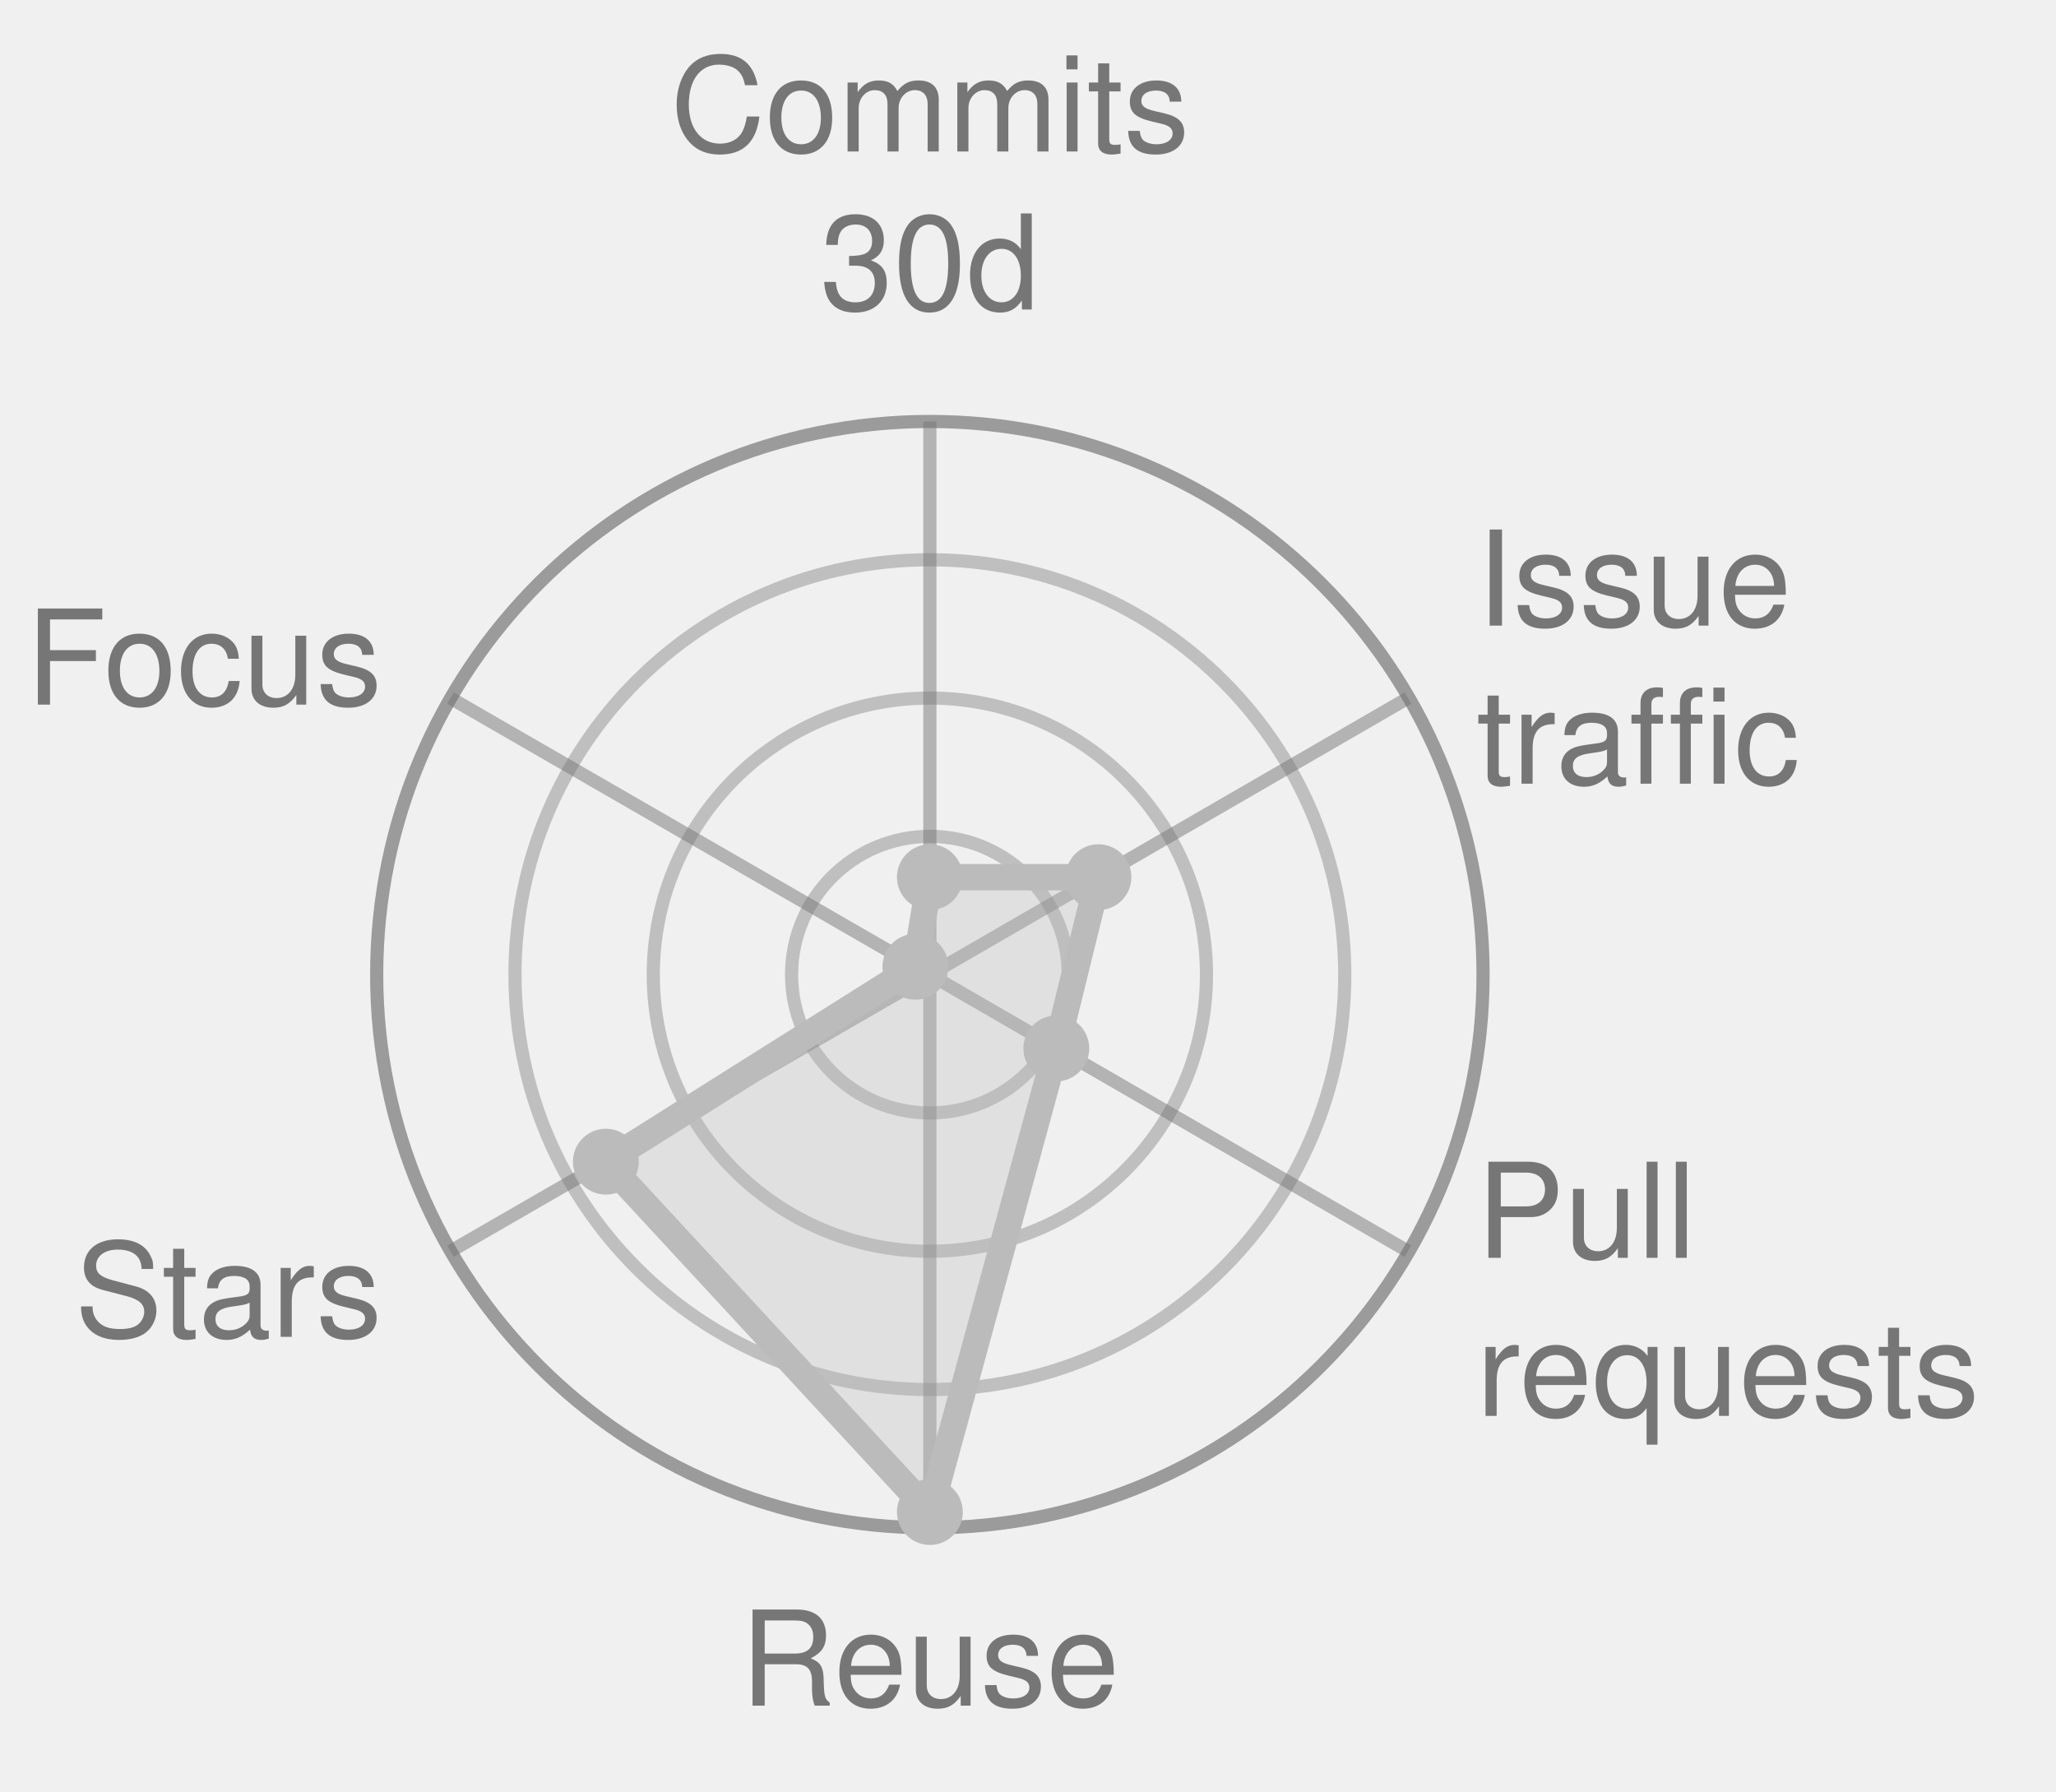
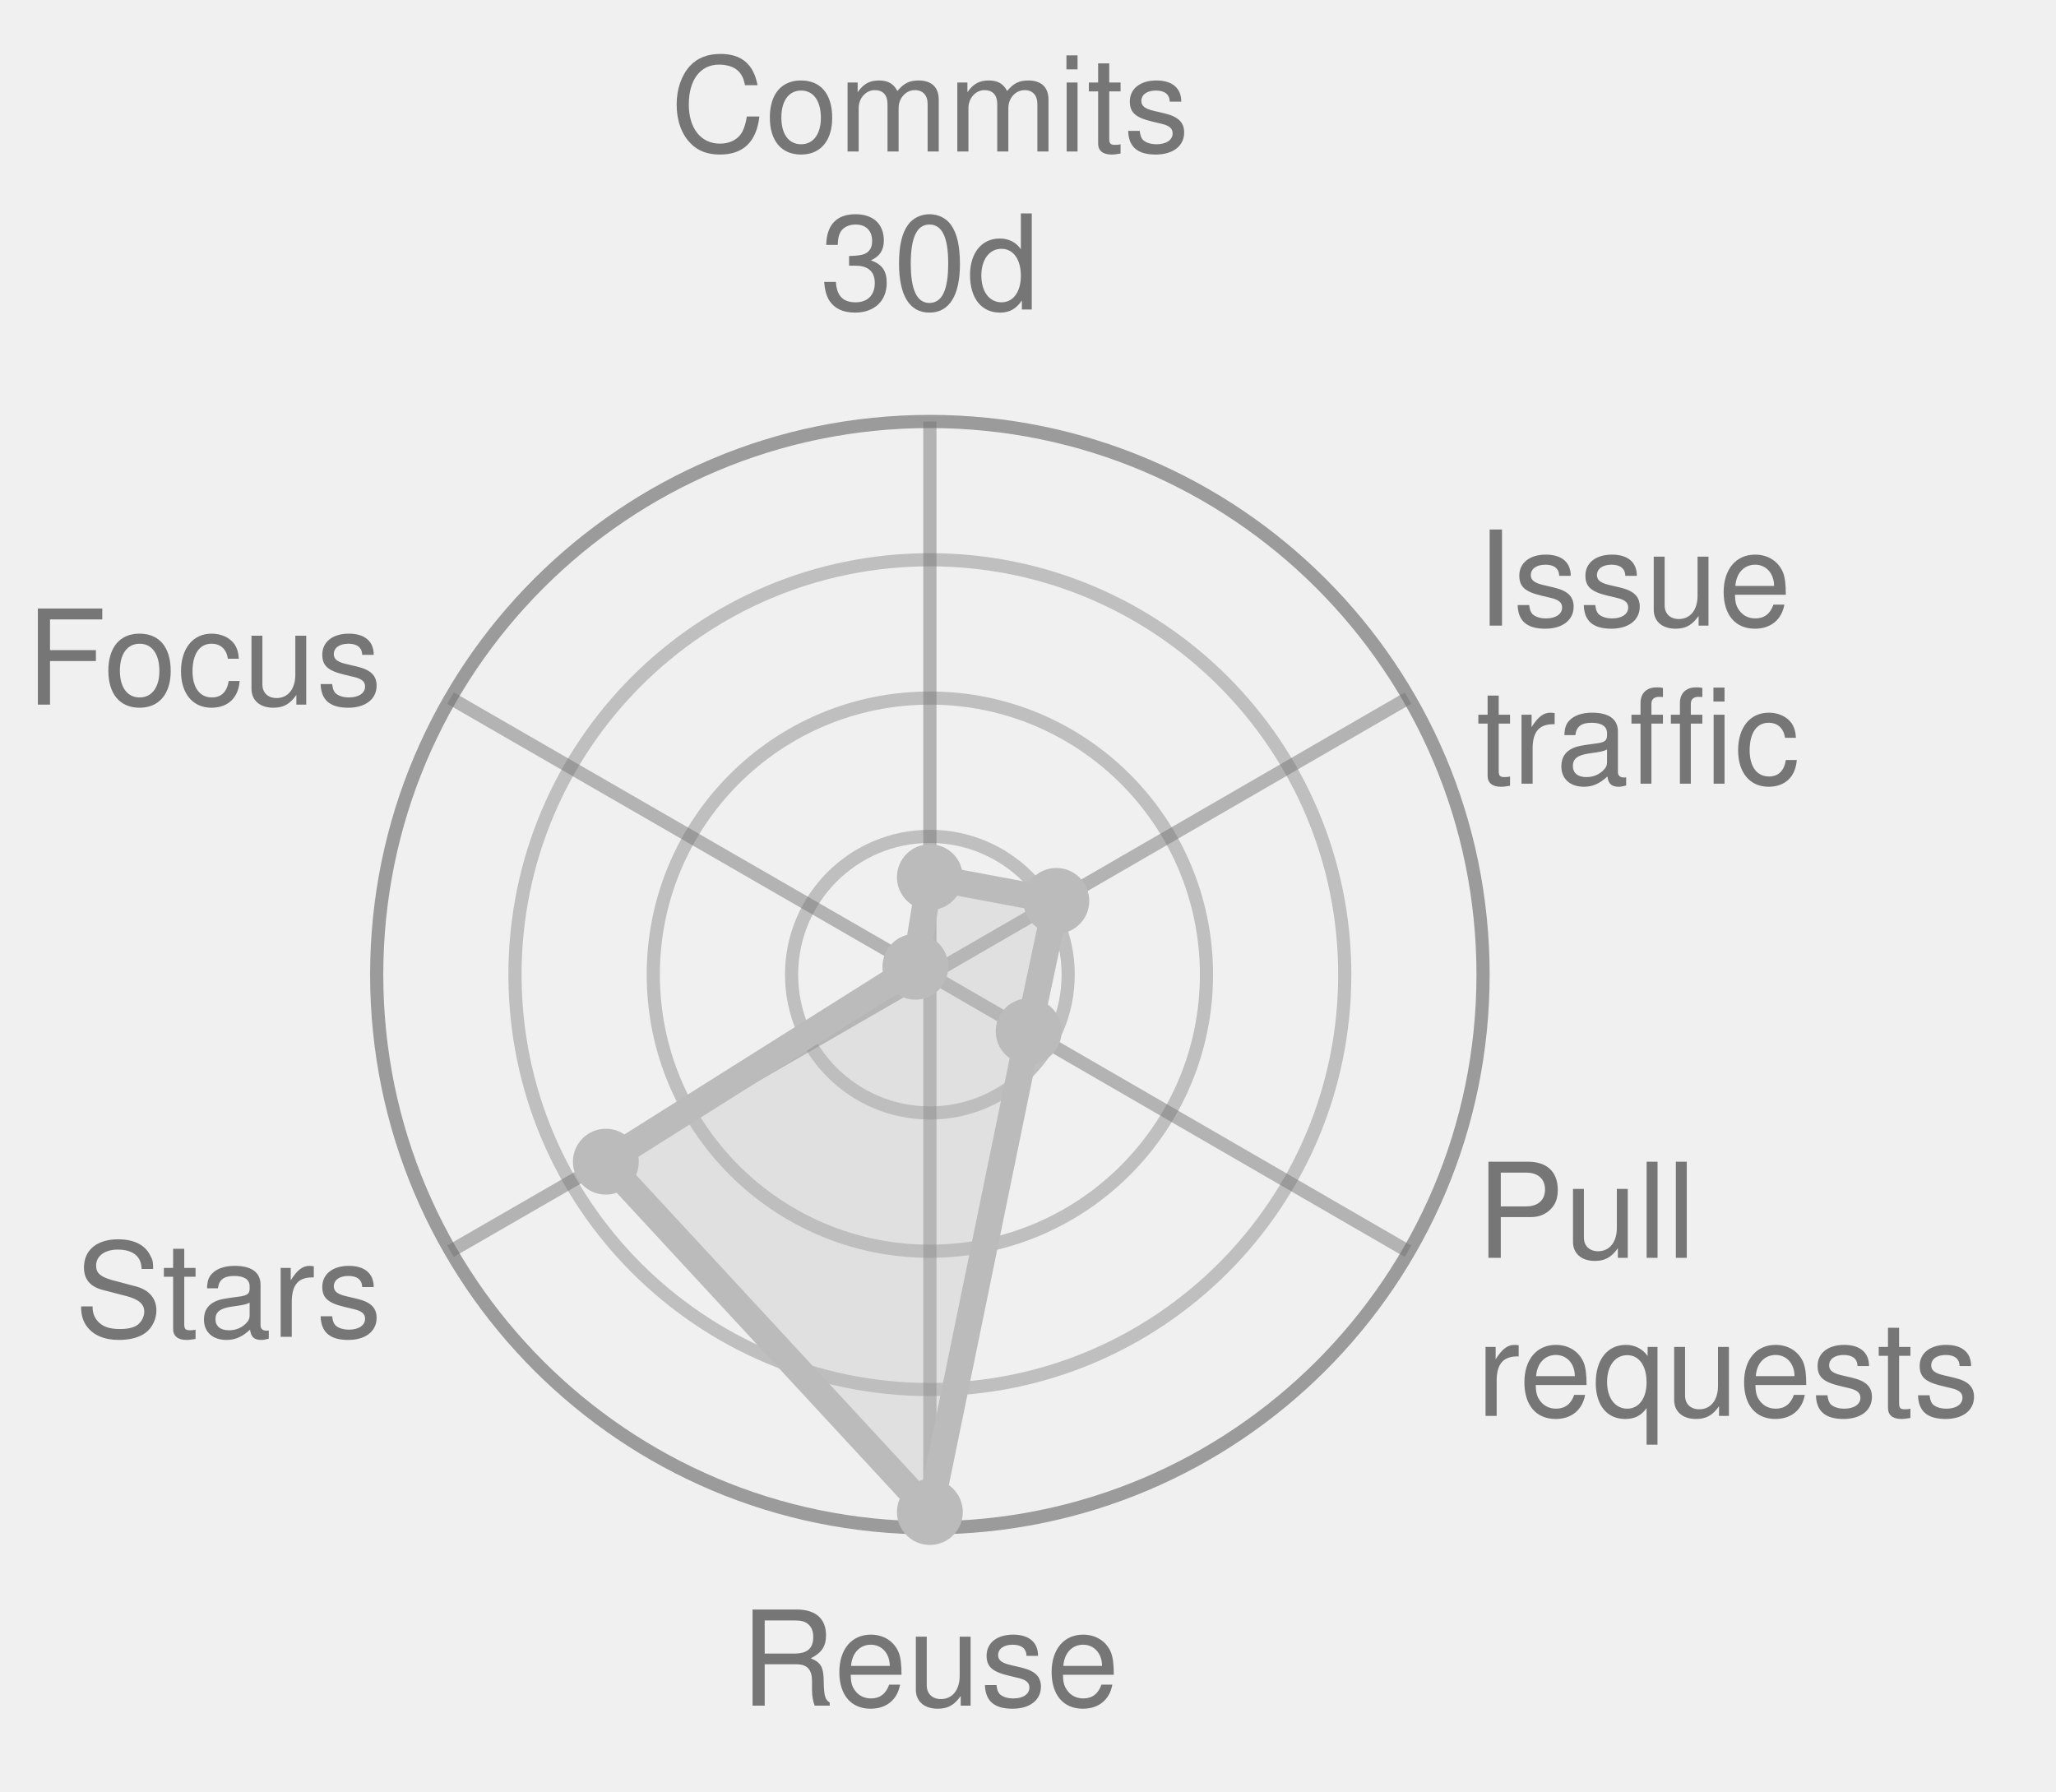
<svg xmlns="http://www.w3.org/2000/svg" width="156.1" height="136.0" viewBox="0 0 156.1 136.0" role="img" font-family="Helvetica, Arial, sans-serif">
  <style>
            .bar {
                stroke: #fff;
                stroke-width: 2;
                rx: 4;
            }
            .lbl {
                fill: #fff;
                font-size: 13px;
                font-weight: 600;
            }
            .sub {
                fill: #fff;
                font-size: 11px;
                opacity: .92;
            }
            .dim {
                fill: #333;
                font-size: 12px;
            }
            .wht {
                fill: #fff;
                font-size: 10px;
                paint-order: stroke;
                stroke: rgba(0, 0, 0, .45);
                stroke-width: 3px;
                stroke-linejoin: round;
            }
            .muted {
                fill: #666;
                font-size: 11px;
            }
            .pulse {
                animation: breathe 2.2s ease-in-out infinite;
            }
            .slow {
                animation-duration: 3.4s;
            }
            @keyframes breathe {
                0%, 100% { opacity: .95; }
                50% { opacity: .62; }
            }
            .halo {
                transform-box: fill-box;
                transform-origin: center;
                animation: halo 2.2s ease-out infinite;
            }
            @keyframes halo {
                0% { opacity: .75; transform: scale(1); }
                100% { opacity: 0; transform: scale(2.4); }
            }
            .card {
                opacity: 0;
                animation: whisk ease-in-out infinite;
                animation-iteration-count: infinite;
            }
            .deck .card#r0 {
                opacity: 1;
            }
            @keyframes whisk {
                0% { opacity: 0; transform: translateX(60px); }
                3% { opacity: 1; transform: translateX(0); }
                10% { opacity: 1; transform: translateX(0); }
                13% { opacity: 0; transform: translateX(-60px); }
                100% { opacity: 0; transform: translateX(-60px); }
            }
            @media (prefers-reduced-motion: reduce) {
                .pulse, .halo, .card { animation: none; }
            }
        </style>
  <circle cx="70.6" cy="74.0" r="10.5" fill="none" stroke="#767676" stroke-width="1" opacity="0.4" />
  <circle cx="70.6" cy="74.0" r="21.0" fill="none" stroke="#767676" stroke-width="1" opacity="0.4" />
  <circle cx="70.6" cy="74.0" r="31.5" fill="none" stroke="#767676" stroke-width="1" opacity="0.4" />
  <circle cx="70.6" cy="74.0" r="42.0" fill="none" stroke="#767676" stroke-width="1" opacity="0.7" />
  <line x1="70.6" y1="74.0" x2="70.6" y2="32.0" stroke="#767676" stroke-width="1" opacity="0.5" />
  <line x1="70.6" y1="74.0" x2="106.9" y2="53.0" stroke="#767676" stroke-width="1" opacity="0.5" />
  <line x1="70.6" y1="74.0" x2="106.9" y2="95.0" stroke="#767676" stroke-width="1" opacity="0.5" />
  <line x1="70.6" y1="74.0" x2="70.6" y2="116.0" stroke="#767676" stroke-width="1" opacity="0.5" />
  <line x1="70.6" y1="74.0" x2="34.2" y2="95.0" stroke="#767676" stroke-width="1" opacity="0.5" />
  <line x1="70.6" y1="74.0" x2="34.2" y2="53.0" stroke="#767676" stroke-width="1" opacity="0.5" />
-   <polygon points="70.6,66.6 83.4,66.6 80.2,79.6 70.6,114.8 46.0,88.2 69.5,73.4" fill="#BBBBBB" fill-opacity="0.32" stroke="#BBBBBB" stroke-width="2" stroke-linejoin="round" class="" />
+   <polygon points="70.6,66.6 80.2,68.4 78.1,78.3 70.6,114.8 46.0,88.2 69.5,73.4" fill="#BBBBBB" fill-opacity="0.32" stroke="#BBBBBB" stroke-width="2" stroke-linejoin="round" class="" />
  <circle cx="70.6" cy="66.6" r="2.5" fill="#BBBBBB" />
-   <circle cx="83.4" cy="66.6" r="2.5" fill="#BBBBBB" />
-   <circle cx="80.2" cy="79.6" r="2.5" fill="#BBBBBB" />
+   <circle cx="80.2" cy="68.4" r="2.5" fill="#BBBBBB" />
+   <circle cx="78.1" cy="78.3" r="2.5" fill="#BBBBBB" />
  <circle cx="70.6" cy="114.8" r="2.5" fill="#BBBBBB" />
  <circle cx="46.0" cy="88.2" r="2.5" fill="#BBBBBB" />
  <circle cx="69.5" cy="73.4" r="2.5" fill="#BBBBBB" />
  <text x="70.6" y="11.5" text-anchor="middle" font-size="10.0" fill="#767676">Commits</text>
  <text x="70.6" y="23.5" text-anchor="middle" font-size="10.0" fill="#767676">30d</text>
  <text x="112.1" y="47.5" text-anchor="start" font-size="10.0" fill="#767676">Issue</text>
  <text x="112.1" y="59.5" text-anchor="start" font-size="10.0" fill="#767676">traffic</text>
  <text x="112.1" y="95.5" text-anchor="start" font-size="10.0" fill="#767676">Pull</text>
  <text x="112.1" y="107.5" text-anchor="start" font-size="10.0" fill="#767676">requests</text>
  <text x="70.6" y="129.5" text-anchor="middle" font-size="10.0" fill="#767676">Reuse</text>
  <text x="29.0" y="101.5" text-anchor="end" font-size="10.0" fill="#767676">Stars</text>
  <text x="29.0" y="53.5" text-anchor="end" font-size="10.0" fill="#767676">Focus</text>
</svg>
